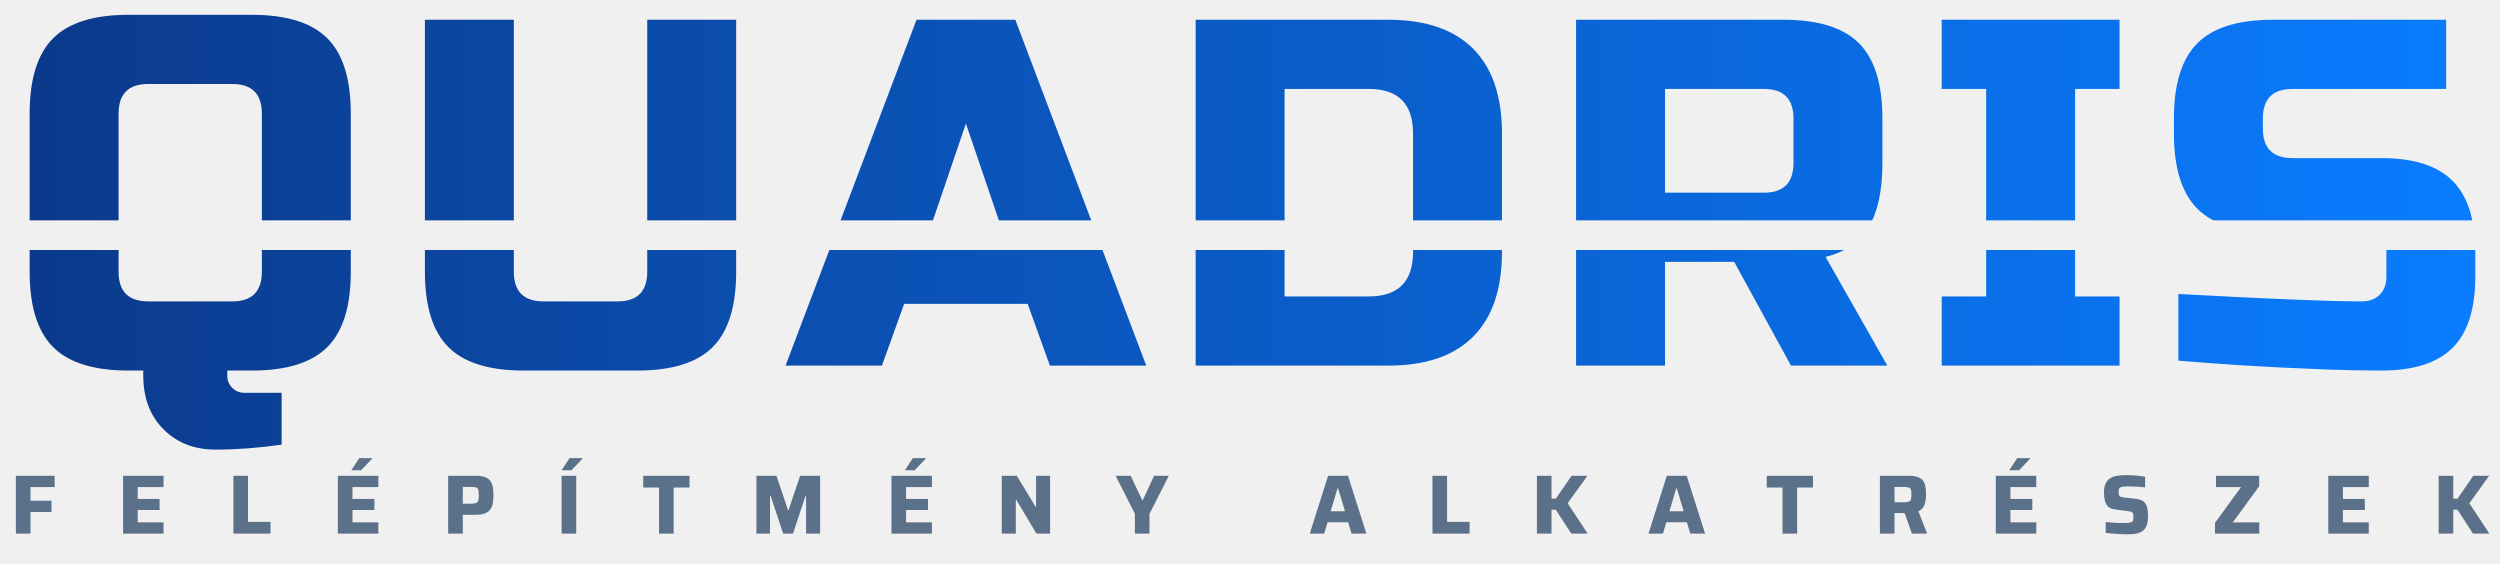
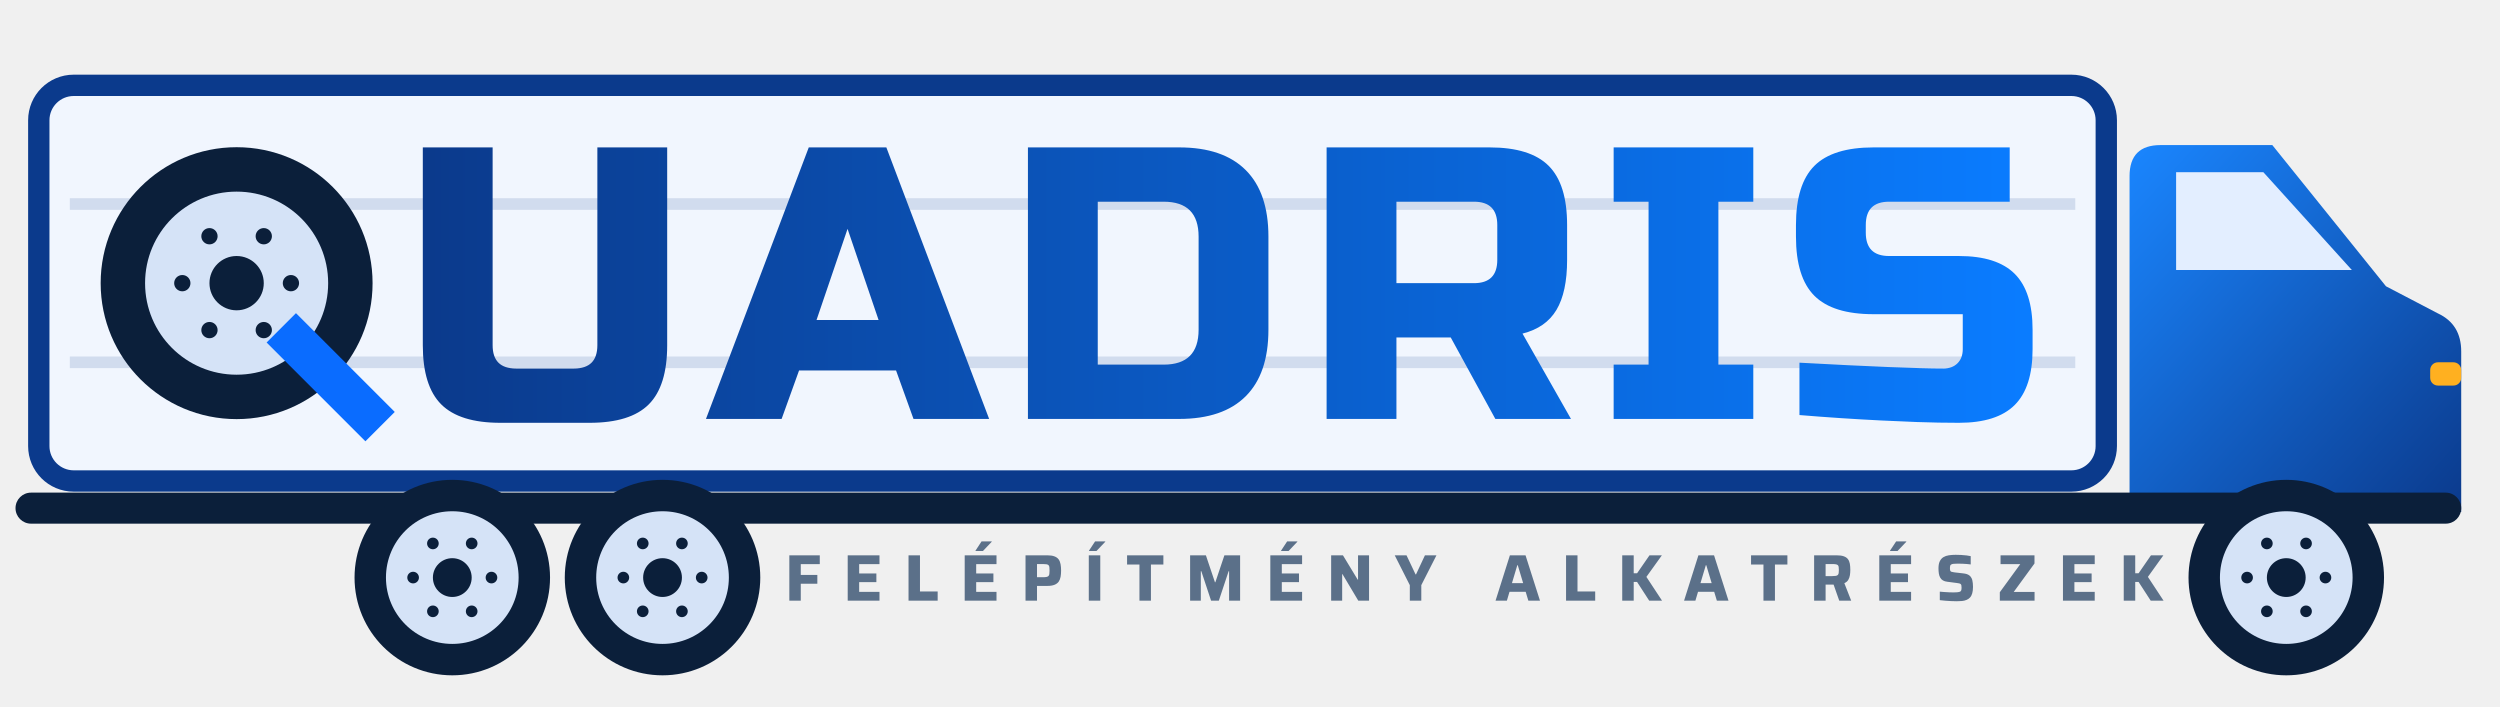
- <svg xmlns="http://www.w3.org/2000/svg" viewBox="-2 26.0 506.0 114.0" role="img" aria-label="Quadris Kft.">
+ <svg xmlns="http://www.w3.org/2000/svg" viewBox="-10 -8.0 644.5 182.1" role="img" aria-label="Quadris Kft.">
  <defs>
-     <linearGradient id="qg" x1="0" y1="0" x2="1" y2="0">
+     <linearGradient id="lg" x1="0" y1="0" x2="1" y2="0">
      <stop offset="0" stop-color="#0b3a8c" />
      <stop offset="1" stop-color="#0a7cff" />
    </linearGradient>
-     <mask id="groove" maskUnits="userSpaceOnUse">
-       <rect x="-10" y="16" width="522" height="134" fill="#fff" />
-       <rect x="-10" y="70.6" width="522" height="6.0" fill="#000" />
-     </mask>
+     <linearGradient id="cg" x1="0" y1="0" x2="1" y2="1">
+       <stop offset="0" stop-color="#1a86ff" />
+       <stop offset="1" stop-color="#0b3a8c" />
+     </linearGradient>
  </defs>
-   <path d="M55 105.50L55 116Q48 117 41.60 117Q35.20 117 31.10 112.90Q27 108.80 27 102L27 102L27 101L24 101Q13.50 101 8.75 96.25Q4 91.50 4 81L4 81L4 49Q4 38.50 8.75 33.75Q13.50 29 24 29L24 29L49 29Q59.50 29 64.25 33.75Q69 38.50 69 49L69 49L69 81Q69 91.50 64.25 96.25Q59.50 101 49 101L49 101L44 101L44 102Q44 103.50 45 104.50Q46 105.50 47.50 105.50L47.50 105.50L55 105.50ZM51 81L51 49Q51 43 45 43L45 43L28 43Q22 43 22 49L22 49L22 81Q22 87 28 87L28 87L45 87Q51 87 51 81L51 81ZM129 81L129 30L147 30L147 81Q147 91.50 142.25 96.25Q137.50 101 127 101L127 101L104 101Q93.50 101 88.75 96.25Q84 91.50 84 81L84 81L84 30L102 30L102 81Q102 87 108 87L108 87L123 87Q129 87 129 81L129 81ZM181 87.50L176.50 100L157 100L183.50 30L203.50 30L230 100L210.50 100L206 87.50L181 87.50ZM193.50 51L185.50 74.50L201.50 74.50L193.50 51ZM240 30L279 30Q290.30 30 296.15 35.85Q302 41.70 302 53L302 53L302 77Q302 88.30 296.15 94.15Q290.30 100 279 100L279 100L240 100L240 30ZM284 77L284 53Q284 44 275 44L275 44L258 44L258 86L275 86Q284 86 284 77L284 77ZM317 100L317 30L359 30Q369.50 30 374.25 34.75Q379 39.50 379 50L379 50L379 59Q379 67.30 376.25 71.90Q373.50 76.50 367.50 78L367.50 78L380 100L360.50 100L349 79L335 79L335 100L317 100ZM361 59L361 50Q361 44 355 44L355 44L335 44L335 65L355 65Q361 65 361 59L361 59ZM427 86L427 100L391 100L391 86L400 86L400 44L391 44L391 30L427 30L427 44L418 44L418 86L427 86ZM438.90 99L438.90 85.50Q466.30 87 476 87L476 87Q478.30 87 479.65 85.65Q481 84.30 481 82L481 82L481 73L458 73Q447.50 73 442.75 68.25Q438 63.50 438 53L438 53L438 50Q438 39.50 442.75 34.75Q447.50 30 458 30L458 30L493.10 30L493.10 44L462 44Q456 44 456 50L456 50L456 52Q456 58 462 58L462 58L480 58Q489.80 58 494.40 62.60Q499 67.20 499 77L499 77L499 82Q499 91.80 494.40 96.40Q489.80 101 480 101L480 101Q474.90 101 469.20 100.80L469.20 100.80L460 100.40Q449.80 99.90 438.90 99L438.90 99Z" fill="url(#qg)" mask="url(#groove)" />
-   <path d="M4.17 134L1.21 134L1.21 122.30L9.06 122.30L9.06 124.58L4.17 124.58L4.17 127.35L8.43 127.35L8.43 129.63L4.17 129.63L4.17 134ZM31.10 134L22.91 134L22.91 122.30L31.10 122.30L31.10 124.58L25.87 124.58L25.87 126.98L30.30 126.98L30.30 129.22L25.87 129.22L25.87 131.72L31.10 131.72L31.10 134ZM52.75 134L45.24 134L45.24 122.30L48.20 122.30L48.20 131.62L52.75 131.62L52.75 134ZM74.58 134L66.38 134L66.38 122.30L74.58 122.30L74.58 124.58L69.34 124.58L69.34 126.98L73.78 126.98L73.78 129.22L69.34 129.22L69.34 131.72L74.58 131.72L74.58 134ZM71.09 121.18L69.15 121.18L69.15 121.10L70.72 118.72L73.35 118.72L73.35 118.80L71.09 121.18ZM91.67 134L88.71 134L88.71 122.30L94.34 122.30Q95.46 122.30 96.16 122.57Q96.86 122.83 97.23 123.33Q97.60 123.83 97.74 124.56Q97.88 125.30 97.88 126.25L97.88 126.25Q97.88 127.11 97.75 127.84Q97.62 128.56 97.26 129.09Q96.89 129.61 96.18 129.90Q95.46 130.19 94.29 130.19L94.29 130.19L91.67 130.19L91.67 134ZM91.67 124.55L91.67 127.95L93.15 127.95Q93.76 127.95 94.11 127.88Q94.46 127.81 94.63 127.63Q94.80 127.45 94.85 127.12Q94.90 126.79 94.90 126.25L94.90 126.25Q94.90 125.70 94.86 125.36Q94.82 125.02 94.65 124.85Q94.48 124.67 94.14 124.61Q93.80 124.55 93.20 124.55L93.20 124.55L91.67 124.55ZM114.63 134L111.67 134L111.67 122.30L114.63 122.30L114.63 134ZM113.66 121.18L111.72 121.18L111.72 121.10L113.29 118.72L115.92 118.72L115.92 118.80L113.66 121.18ZM134.35 134L131.39 134L131.39 124.68L128.19 124.68L128.19 122.30L137.56 122.30L137.56 124.68L134.35 124.68L134.35 134ZM153.85 134L151.10 134L151.10 122.30L155.16 122.30L157.49 129.24L157.61 129.24L159.94 122.30L163.99 122.30L163.99 134L161.15 134L161.15 126.40L161.03 126.40L158.50 134L156.51 134L153.99 126.40L153.85 126.40L153.85 134ZM186.62 134L178.43 134L178.43 122.30L186.62 122.30L186.62 124.58L181.39 124.58L181.39 126.98L185.82 126.98L185.82 129.22L181.39 129.22L181.39 131.72L186.62 131.72L186.62 134ZM183.14 121.18L181.20 121.18L181.20 121.10L182.76 118.72L185.40 118.72L185.40 118.80L183.14 121.18ZM203.60 134L200.76 134L200.76 122.30L203.80 122.30L207.61 128.58L207.70 128.58L207.70 122.30L210.54 122.30L210.54 134L207.77 134L203.69 127.15L203.60 127.15L203.60 134ZM230.66 134L227.70 134L227.70 129.99L223.81 122.30L226.85 122.30L229.18 127.22L229.30 127.22L231.59 122.30L234.57 122.30L230.66 129.99L230.66 134ZM266.02 134L263.10 134L266.80 122.30L270.83 122.30L274.56 134L271.56 134L270.87 131.71L266.70 131.71L266.02 134ZM268.71 124.85L267.33 129.48L270.22 129.48L268.83 124.85L268.71 124.85ZM295.44 134L287.93 134L287.93 122.30L290.89 122.30L290.89 131.62L295.44 131.62L295.44 134ZM312.03 134L309.07 134L309.07 122.30L312.03 122.30L312.03 126.93L312.89 126.93L316.09 122.30L319.29 122.30L315.29 127.86L319.34 134L316.02 134L312.89 129.17L312.03 129.17L312.03 134ZM334.58 134L331.66 134L335.36 122.30L339.39 122.30L343.11 134L340.12 134L339.42 131.71L335.26 131.71L334.58 134ZM337.27 124.85L335.89 129.48L338.78 129.48L337.38 124.85L337.27 124.85ZM361.74 134L358.78 134L358.78 124.68L355.58 124.68L355.58 122.30L364.95 122.30L364.95 124.68L361.74 124.68L361.74 134ZM381.45 134L378.49 134L378.49 122.30L384.29 122.30Q385.43 122.30 386.14 122.55Q386.84 122.80 387.21 123.28Q387.57 123.77 387.70 124.47Q387.83 125.18 387.83 126.08L387.83 126.08Q387.83 126.74 387.73 127.41Q387.62 128.08 387.29 128.64Q386.96 129.19 386.28 129.48L386.28 129.48L388.05 134L384.97 134L383.51 129.85Q383.44 129.85 383.36 129.85L383.36 129.85L381.45 129.85L381.45 134ZM381.45 124.55L381.45 127.66L383.15 127.66Q383.73 127.66 384.08 127.60Q384.43 127.54 384.60 127.37Q384.77 127.20 384.82 126.89Q384.87 126.59 384.87 126.11L384.87 126.11Q384.87 125.62 384.83 125.31Q384.78 125.01 384.62 124.85Q384.46 124.68 384.11 124.62Q383.76 124.55 383.15 124.55L383.15 124.55L381.45 124.55ZM410.14 134L401.95 134L401.95 122.30L410.14 122.30L410.14 124.58L404.91 124.58L404.91 126.98L409.34 126.98L409.34 129.22L404.91 129.22L404.91 131.72L410.14 131.72L410.14 134ZM406.66 121.18L404.72 121.18L404.72 121.10L406.28 118.72L408.92 118.72L408.92 118.80L406.66 121.18ZM428.56 134.14L428.56 134.14Q427.88 134.14 427.09 134.10Q426.30 134.07 425.55 134Q424.79 133.93 424.19 133.86L424.19 133.86L424.19 131.67Q424.82 131.72 425.46 131.77Q426.10 131.82 426.68 131.84Q427.25 131.86 427.64 131.86L427.64 131.86Q428.46 131.86 428.89 131.80Q429.31 131.74 429.51 131.62L429.51 131.62Q429.65 131.50 429.71 131.37Q429.77 131.23 429.79 131.04Q429.80 130.85 429.80 130.62L429.80 130.62Q429.80 130.26 429.76 130.05Q429.72 129.84 429.59 129.72Q429.46 129.60 429.21 129.54Q428.95 129.48 428.55 129.43L428.55 129.43L426.15 129.12Q425.45 129.04 425.01 128.77Q424.57 128.51 424.31 128.07Q424.06 127.63 423.96 127.02Q423.85 126.42 423.85 125.67L423.85 125.67Q423.85 124.51 424.19 123.83Q424.53 123.14 425.14 122.77Q425.74 122.41 426.55 122.29Q427.36 122.17 428.31 122.17L428.31 122.17Q428.99 122.17 429.72 122.21Q430.45 122.25 431.10 122.33Q431.74 122.41 432.17 122.51L432.17 122.51L432.17 124.65Q431.74 124.58 431.17 124.54Q430.60 124.50 429.99 124.47Q429.38 124.45 428.83 124.45L428.83 124.45Q428.17 124.45 427.78 124.49Q427.39 124.53 427.17 124.65L427.17 124.65Q426.93 124.79 426.87 125.01Q426.81 125.23 426.81 125.57L426.81 125.57Q426.81 125.99 426.88 126.22Q426.95 126.45 427.19 126.54Q427.42 126.62 427.92 126.69L427.92 126.69L430.25 126.96Q430.72 127.01 431.12 127.13Q431.52 127.25 431.85 127.51Q432.18 127.76 432.40 128.24L432.40 128.24Q432.52 128.46 432.59 128.77Q432.66 129.09 432.71 129.50Q432.76 129.90 432.76 130.41L432.76 130.41Q432.76 131.42 432.56 132.10Q432.35 132.79 431.98 133.19Q431.61 133.59 431.08 133.80Q430.55 134.02 429.91 134.08Q429.28 134.14 428.56 134.14ZM455.28 134L446.32 134L446.32 131.82L451.59 124.58L446.51 124.58L446.51 122.30L455.26 122.30L455.26 124.41L449.91 131.74L455.28 131.74L455.28 134ZM477.44 134L469.25 134L469.25 122.30L477.44 122.30L477.44 124.58L472.21 124.58L472.21 126.98L476.64 126.98L476.64 129.22L472.21 129.22L472.21 131.72L477.44 131.72L477.44 134ZM494.54 134L491.58 134L491.58 122.30L494.54 122.30L494.54 126.93L495.40 126.93L498.60 122.30L501.80 122.30L497.80 127.86L501.85 134L498.53 134L495.40 129.17L494.54 129.17L494.54 134Z" fill="#5b7089" />
+   <rect x="0" y="14.0" width="533.0" height="102.0" rx="9" fill="#f1f6fe" stroke="#0b3a8c" stroke-width="5.5" />
+   <path d="M8,44.6H525.0" stroke="#0b3a8c" stroke-opacity="0.14" stroke-width="3" />
+   <path d="M8,85.4H525.0" stroke="#0b3a8c" stroke-opacity="0.14" stroke-width="3" />
+   <circle cx="51.0" cy="65.0" r="29.1" fill="none" stroke="#0b1f3a" stroke-width="11.9" />
+   <circle cx="51.0" cy="65.0" r="23.6" fill="#d5e3f7" />
+   <circle cx="51.0" cy="65.0" r="7.0" fill="#0b1f3a" />
+   <circle cx="65.0" cy="65.0" r="2.1" fill="#0b1f3a" />
+   <circle cx="58.0" cy="77.1" r="2.1" fill="#0b1f3a" />
+   <circle cx="44.0" cy="77.1" r="2.1" fill="#0b1f3a" />
+   <circle cx="37.0" cy="65.0" r="2.1" fill="#0b1f3a" />
+   <circle cx="44.0" cy="52.9" r="2.1" fill="#0b1f3a" />
+   <circle cx="58.0" cy="52.9" r="2.1" fill="#0b1f3a" />
+   <path d="M66.3,80.3L84.2,98.2" stroke="#0a6cff" stroke-width="10.7" stroke-linecap="square" />
+   <path d="M144 81L144 30L162 30L162 81Q162 91.50 157.25 96.25Q152.50 101 142 101L142 101L119 101Q108.50 101 103.75 96.25Q99 91.50 99 81L99 81L99 30L117 30L117 81Q117 87 123 87L123 87L138 87Q144 87 144 81L144 81ZM196 87.50L191.50 100L172 100L198.50 30L218.50 30L245 100L225.50 100L221 87.50L196 87.50ZM208.50 51L200.50 74.50L216.50 74.50L208.50 51ZM255 30L294 30Q305.30 30 311.15 35.85Q317 41.70 317 53L317 53L317 77Q317 88.30 311.15 94.15Q305.30 100 294 100L294 100L255 100L255 30ZM299 77L299 53Q299 44 290 44L290 44L273 44L273 86L290 86Q299 86 299 77L299 77ZM332 100L332 30L374 30Q384.50 30 389.25 34.75Q394 39.50 394 50L394 50L394 59Q394 67.30 391.25 71.90Q388.50 76.50 382.50 78L382.50 78L395 100L375.50 100L364 79L350 79L350 100L332 100ZM376 59L376 50Q376 44 370 44L370 44L350 44L350 65L370 65Q376 65 376 59L376 59ZM442 86L442 100L406 100L406 86L415 86L415 44L406 44L406 30L442 30L442 44L433 44L433 86L442 86ZM453.90 99L453.90 85.50Q481.30 87 491 87L491 87Q493.30 87 494.65 85.65Q496 84.30 496 82L496 82L496 73L473 73Q462.50 73 457.75 68.25Q453 63.50 453 53L453 53L453 50Q453 39.50 457.75 34.75Q462.50 30 473 30L473 30L508.10 30L508.10 44L477 44Q471 44 471 50L471 50L471 52Q471 58 477 58L477 58L495 58Q504.80 58 509.40 62.60Q514 67.20 514 77L514 77L514 82Q514 91.80 509.40 96.40Q504.80 101 495 101L495 101Q489.90 101 484.20 100.80L484.20 100.80L475 100.40Q464.80 99.90 453.90 99L453.90 99Z" fill="url(#lg)" />
+   <path d="M539.0,124.0V37.4Q539.0,29.4 547.0,29.4H575.8L605.1,65.8L618.5,72.8Q624.5,75.6 624.5,82.6V124.0Z" fill="url(#cg)" />
+   <path d="M551.0,36.4H573.5L596.3,61.6H551.0Z" fill="#e3eeff" />
+   <rect x="616.5" y="85.4" width="8" height="6" rx="2" fill="#ffb020" />
+   <rect x="-6" y="119.0" width="630.5" height="8" rx="4" fill="#0b1f3a" />
+   <circle cx="106.6" cy="140.9" r="20.9" fill="none" stroke="#0b1f3a" stroke-width="8.6" />
+   <circle cx="106.6" cy="140.9" r="17.1" fill="#d5e3f7" />
+   <circle cx="106.6" cy="140.9" r="5.0" fill="#0b1f3a" />
+   <circle cx="116.7" cy="140.9" r="1.5" fill="#0b1f3a" />
+   <circle cx="111.6" cy="149.6" r="1.5" fill="#0b1f3a" />
+   <circle cx="101.6" cy="149.6" r="1.5" fill="#0b1f3a" />
+   <circle cx="96.5" cy="140.9" r="1.5" fill="#0b1f3a" />
+   <circle cx="101.6" cy="132.1" r="1.5" fill="#0b1f3a" />
+   <circle cx="111.6" cy="132.1" r="1.5" fill="#0b1f3a" />
+   <circle cx="160.8" cy="140.9" r="20.9" fill="none" stroke="#0b1f3a" stroke-width="8.6" />
+   <circle cx="160.8" cy="140.9" r="17.1" fill="#d5e3f7" />
+   <circle cx="160.8" cy="140.9" r="5.0" fill="#0b1f3a" />
+   <circle cx="170.9" cy="140.9" r="1.5" fill="#0b1f3a" />
+   <circle cx="165.8" cy="149.6" r="1.5" fill="#0b1f3a" />
+   <circle cx="155.7" cy="149.6" r="1.5" fill="#0b1f3a" />
+   <circle cx="150.7" cy="140.9" r="1.5" fill="#0b1f3a" />
+   <circle cx="155.7" cy="132.1" r="1.5" fill="#0b1f3a" />
+   <circle cx="165.8" cy="132.1" r="1.5" fill="#0b1f3a" />
+   <circle cx="579.4" cy="140.9" r="20.9" fill="none" stroke="#0b1f3a" stroke-width="8.6" />
+   <circle cx="579.4" cy="140.9" r="17.1" fill="#d5e3f7" />
+   <circle cx="579.4" cy="140.9" r="5.0" fill="#0b1f3a" />
+   <circle cx="589.5" cy="140.9" r="1.5" fill="#0b1f3a" />
+   <circle cx="584.5" cy="149.6" r="1.5" fill="#0b1f3a" />
+   <circle cx="574.4" cy="149.6" r="1.5" fill="#0b1f3a" />
+   <circle cx="569.3" cy="140.9" r="1.5" fill="#0b1f3a" />
+   <circle cx="574.4" cy="132.1" r="1.5" fill="#0b1f3a" />
+   <circle cx="584.5" cy="132.1" r="1.5" fill="#0b1f3a" />
+   <path d="M196.44 146.86L193.49 146.86L193.49 135.16L201.34 135.16L201.34 137.44L196.44 137.44L196.44 140.21L200.71 140.21L200.71 142.49L196.44 142.49L196.44 146.86ZM216.73 146.86L208.54 146.86L208.54 135.16L216.73 135.16L216.73 137.44L211.49 137.44L211.49 139.84L215.93 139.84L215.93 142.08L211.49 142.08L211.49 144.58L216.73 144.58L216.73 146.86ZM231.73 146.86L224.22 146.86L224.22 135.16L227.17 135.16L227.17 144.48L231.73 144.48L231.73 146.86ZM246.90 146.86L238.70 146.86L238.70 135.16L246.90 135.16L246.90 137.44L241.66 137.44L241.66 139.84L246.10 139.84L246.10 142.08L241.66 142.08L241.66 144.58L246.90 144.58L246.90 146.86ZM243.41 134.04L241.48 134.04L241.48 133.96L243.04 131.58L245.67 131.58L245.67 131.66L243.41 134.04ZM257.34 146.86L254.38 146.86L254.38 135.16L260.01 135.16Q261.13 135.16 261.83 135.43Q262.53 135.69 262.90 136.19Q263.27 136.69 263.41 137.43Q263.55 138.16 263.55 139.11L263.55 139.11Q263.55 139.98 263.42 140.70Q263.29 141.42 262.93 141.95Q262.56 142.47 261.85 142.76Q261.13 143.05 259.96 143.05L259.96 143.05L257.34 143.05L257.34 146.86ZM257.34 137.41L257.34 140.81L258.82 140.81Q259.43 140.81 259.78 140.74Q260.13 140.67 260.30 140.49Q260.47 140.32 260.52 139.98Q260.57 139.65 260.57 139.11L260.57 139.11Q260.57 138.56 260.53 138.22Q260.49 137.88 260.32 137.71Q260.15 137.53 259.81 137.47Q259.47 137.41 258.87 137.41L258.87 137.41L257.34 137.41ZM273.65 146.86L270.69 146.86L270.69 135.16L273.65 135.16L273.65 146.86ZM272.68 134.04L270.74 134.04L270.74 133.96L272.31 131.58L274.94 131.58L274.94 131.66L272.68 134.04ZM286.71 146.86L283.75 146.86L283.75 137.54L280.56 137.54L280.56 135.16L289.92 135.16L289.92 137.54L286.71 137.54L286.71 146.86ZM299.57 146.86L296.81 146.86L296.81 135.16L300.88 135.16L303.21 142.10L303.32 142.10L305.65 135.16L309.70 135.16L309.70 146.86L306.86 146.86L306.86 139.26L306.74 139.26L304.21 146.86L302.22 146.86L299.70 139.26L299.57 139.26L299.57 146.86ZM325.68 146.86L317.49 146.86L317.49 135.16L325.68 135.16L325.68 137.44L320.45 137.44L320.45 139.84L324.88 139.84L324.88 142.08L320.45 142.08L320.45 144.58L325.68 144.58L325.68 146.86ZM322.20 134.04L320.26 134.04L320.26 133.96L321.82 131.58L324.46 131.58L324.46 131.66L322.20 134.04ZM336.01 146.86L333.17 146.86L333.17 135.16L336.21 135.16L340.02 141.44L340.10 141.44L340.10 135.16L342.94 135.16L342.94 146.86L340.17 146.86L336.09 140.01L336.01 140.01L336.01 146.86ZM356.41 146.86L353.45 146.86L353.45 142.85L349.56 135.16L352.60 135.16L354.93 140.08L355.05 140.08L357.35 135.16L360.32 135.16L356.41 142.85L356.41 146.86ZM378.47 146.86L375.55 146.86L379.25 135.16L383.28 135.16L387.01 146.86L384.01 146.86L383.32 144.57L379.15 144.57L378.47 146.86ZM381.16 137.71L379.78 142.34L382.67 142.34L381.28 137.71L381.16 137.71ZM401.24 146.86L393.73 146.86L393.73 135.16L396.68 135.16L396.68 144.48L401.24 144.48L401.24 146.86ZM411.17 146.86L408.21 146.86L408.21 135.16L411.17 135.16L411.17 139.79L412.04 139.79L415.24 135.16L418.43 135.16L414.44 140.72L418.48 146.86L415.17 146.86L412.04 142.03L411.17 142.03L411.17 146.86ZM427.07 146.86L424.15 146.86L427.85 135.16L431.88 135.16L435.61 146.86L432.61 146.86L431.92 144.57L427.75 144.57L427.07 146.86ZM429.76 137.71L428.38 142.34L431.27 142.34L429.88 137.71L429.76 137.71ZM447.58 146.86L444.62 146.86L444.62 137.54L441.42 137.54L441.42 135.16L450.79 135.16L450.79 137.54L447.58 137.54L447.58 146.86ZM460.64 146.86L457.68 146.86L457.68 135.16L463.48 135.16Q464.62 135.16 465.32 135.41Q466.03 135.66 466.39 136.14Q466.76 136.63 466.89 137.33Q467.01 138.04 467.01 138.94L467.01 138.94Q467.01 139.60 466.91 140.27Q466.81 140.94 466.48 141.50Q466.15 142.05 465.47 142.34L465.47 142.34L467.24 146.86L464.16 146.86L462.70 142.71Q462.63 142.71 462.54 142.71L462.54 142.71L460.64 142.71L460.64 146.86ZM460.64 137.41L460.64 140.52L462.34 140.52Q462.92 140.52 463.27 140.46Q463.61 140.40 463.78 140.23Q463.95 140.06 464.01 139.75Q464.06 139.45 464.06 138.97L464.06 138.97Q464.06 138.48 464.01 138.17Q463.97 137.87 463.81 137.71Q463.65 137.54 463.30 137.48Q462.95 137.41 462.34 137.41L462.34 137.41L460.64 137.41ZM482.68 146.86L474.48 146.86L474.48 135.16L482.68 135.16L482.68 137.44L477.44 137.44L477.44 139.84L481.88 139.84L481.88 142.08L477.44 142.08L477.44 144.58L482.68 144.58L482.68 146.86ZM479.19 134.04L477.25 134.04L477.25 133.96L478.82 131.58L481.45 131.58L481.45 131.66L479.19 134.04ZM494.45 147.00L494.45 147.00Q493.77 147.00 492.97 146.96Q492.18 146.93 491.43 146.86Q490.67 146.79 490.08 146.72L490.08 146.72L490.08 144.53Q490.71 144.58 491.34 144.63Q491.98 144.68 492.56 144.70Q493.14 144.72 493.53 144.72L493.53 144.72Q494.34 144.72 494.77 144.66Q495.19 144.60 495.40 144.48L495.40 144.48Q495.53 144.36 495.59 144.23Q495.65 144.09 495.67 143.90Q495.69 143.72 495.69 143.48L495.69 143.48Q495.69 143.12 495.64 142.91Q495.60 142.70 495.47 142.58Q495.35 142.46 495.09 142.40Q494.84 142.34 494.43 142.29L494.43 142.29L492.03 141.98Q491.33 141.90 490.89 141.63Q490.45 141.37 490.20 140.93Q489.94 140.49 489.84 139.88Q489.74 139.28 489.74 138.53L489.74 138.53Q489.74 137.37 490.08 136.69Q490.42 136.00 491.02 135.63Q491.62 135.27 492.43 135.15Q493.24 135.03 494.19 135.03L494.19 135.03Q494.87 135.03 495.60 135.07Q496.33 135.11 496.98 135.19Q497.62 135.27 498.05 135.37L498.05 135.37L498.05 137.51Q497.62 137.44 497.05 137.40Q496.49 137.36 495.87 137.33Q495.26 137.31 494.72 137.31L494.72 137.31Q494.05 137.31 493.66 137.35Q493.27 137.39 493.05 137.51L493.05 137.51Q492.81 137.65 492.75 137.87Q492.69 138.09 492.69 138.43L492.69 138.43Q492.69 138.85 492.76 139.08Q492.83 139.31 493.07 139.40Q493.31 139.48 493.80 139.55L493.80 139.55L496.13 139.82Q496.60 139.87 497.00 139.99Q497.40 140.11 497.73 140.37Q498.07 140.62 498.29 141.10L498.29 141.10Q498.41 141.32 498.47 141.63Q498.54 141.95 498.59 142.36Q498.64 142.76 498.64 143.27L498.64 143.27Q498.64 144.28 498.44 144.96Q498.24 145.65 497.86 146.05Q497.49 146.45 496.96 146.66Q496.43 146.88 495.80 146.94Q495.16 147.00 494.45 147.00ZM514.51 146.86L505.55 146.86L505.55 144.68L510.82 137.44L505.74 137.44L505.74 135.16L514.49 135.16L514.49 137.27L509.14 144.60L514.51 144.60L514.51 146.86ZM530.02 146.86L521.83 146.86L521.83 135.16L530.02 135.16L530.02 137.44L524.78 137.44L524.78 139.84L529.22 139.84L529.22 142.08L524.78 142.08L524.78 144.58L530.02 144.58L530.02 146.86ZM540.46 146.86L537.50 146.86L537.50 135.16L540.46 135.16L540.46 139.79L541.33 139.79L544.52 135.16L547.72 135.16L543.73 140.72L547.77 146.86L544.46 146.86L541.33 142.03L540.46 142.03L540.46 146.86Z" fill="#5b7089" />
</svg>
